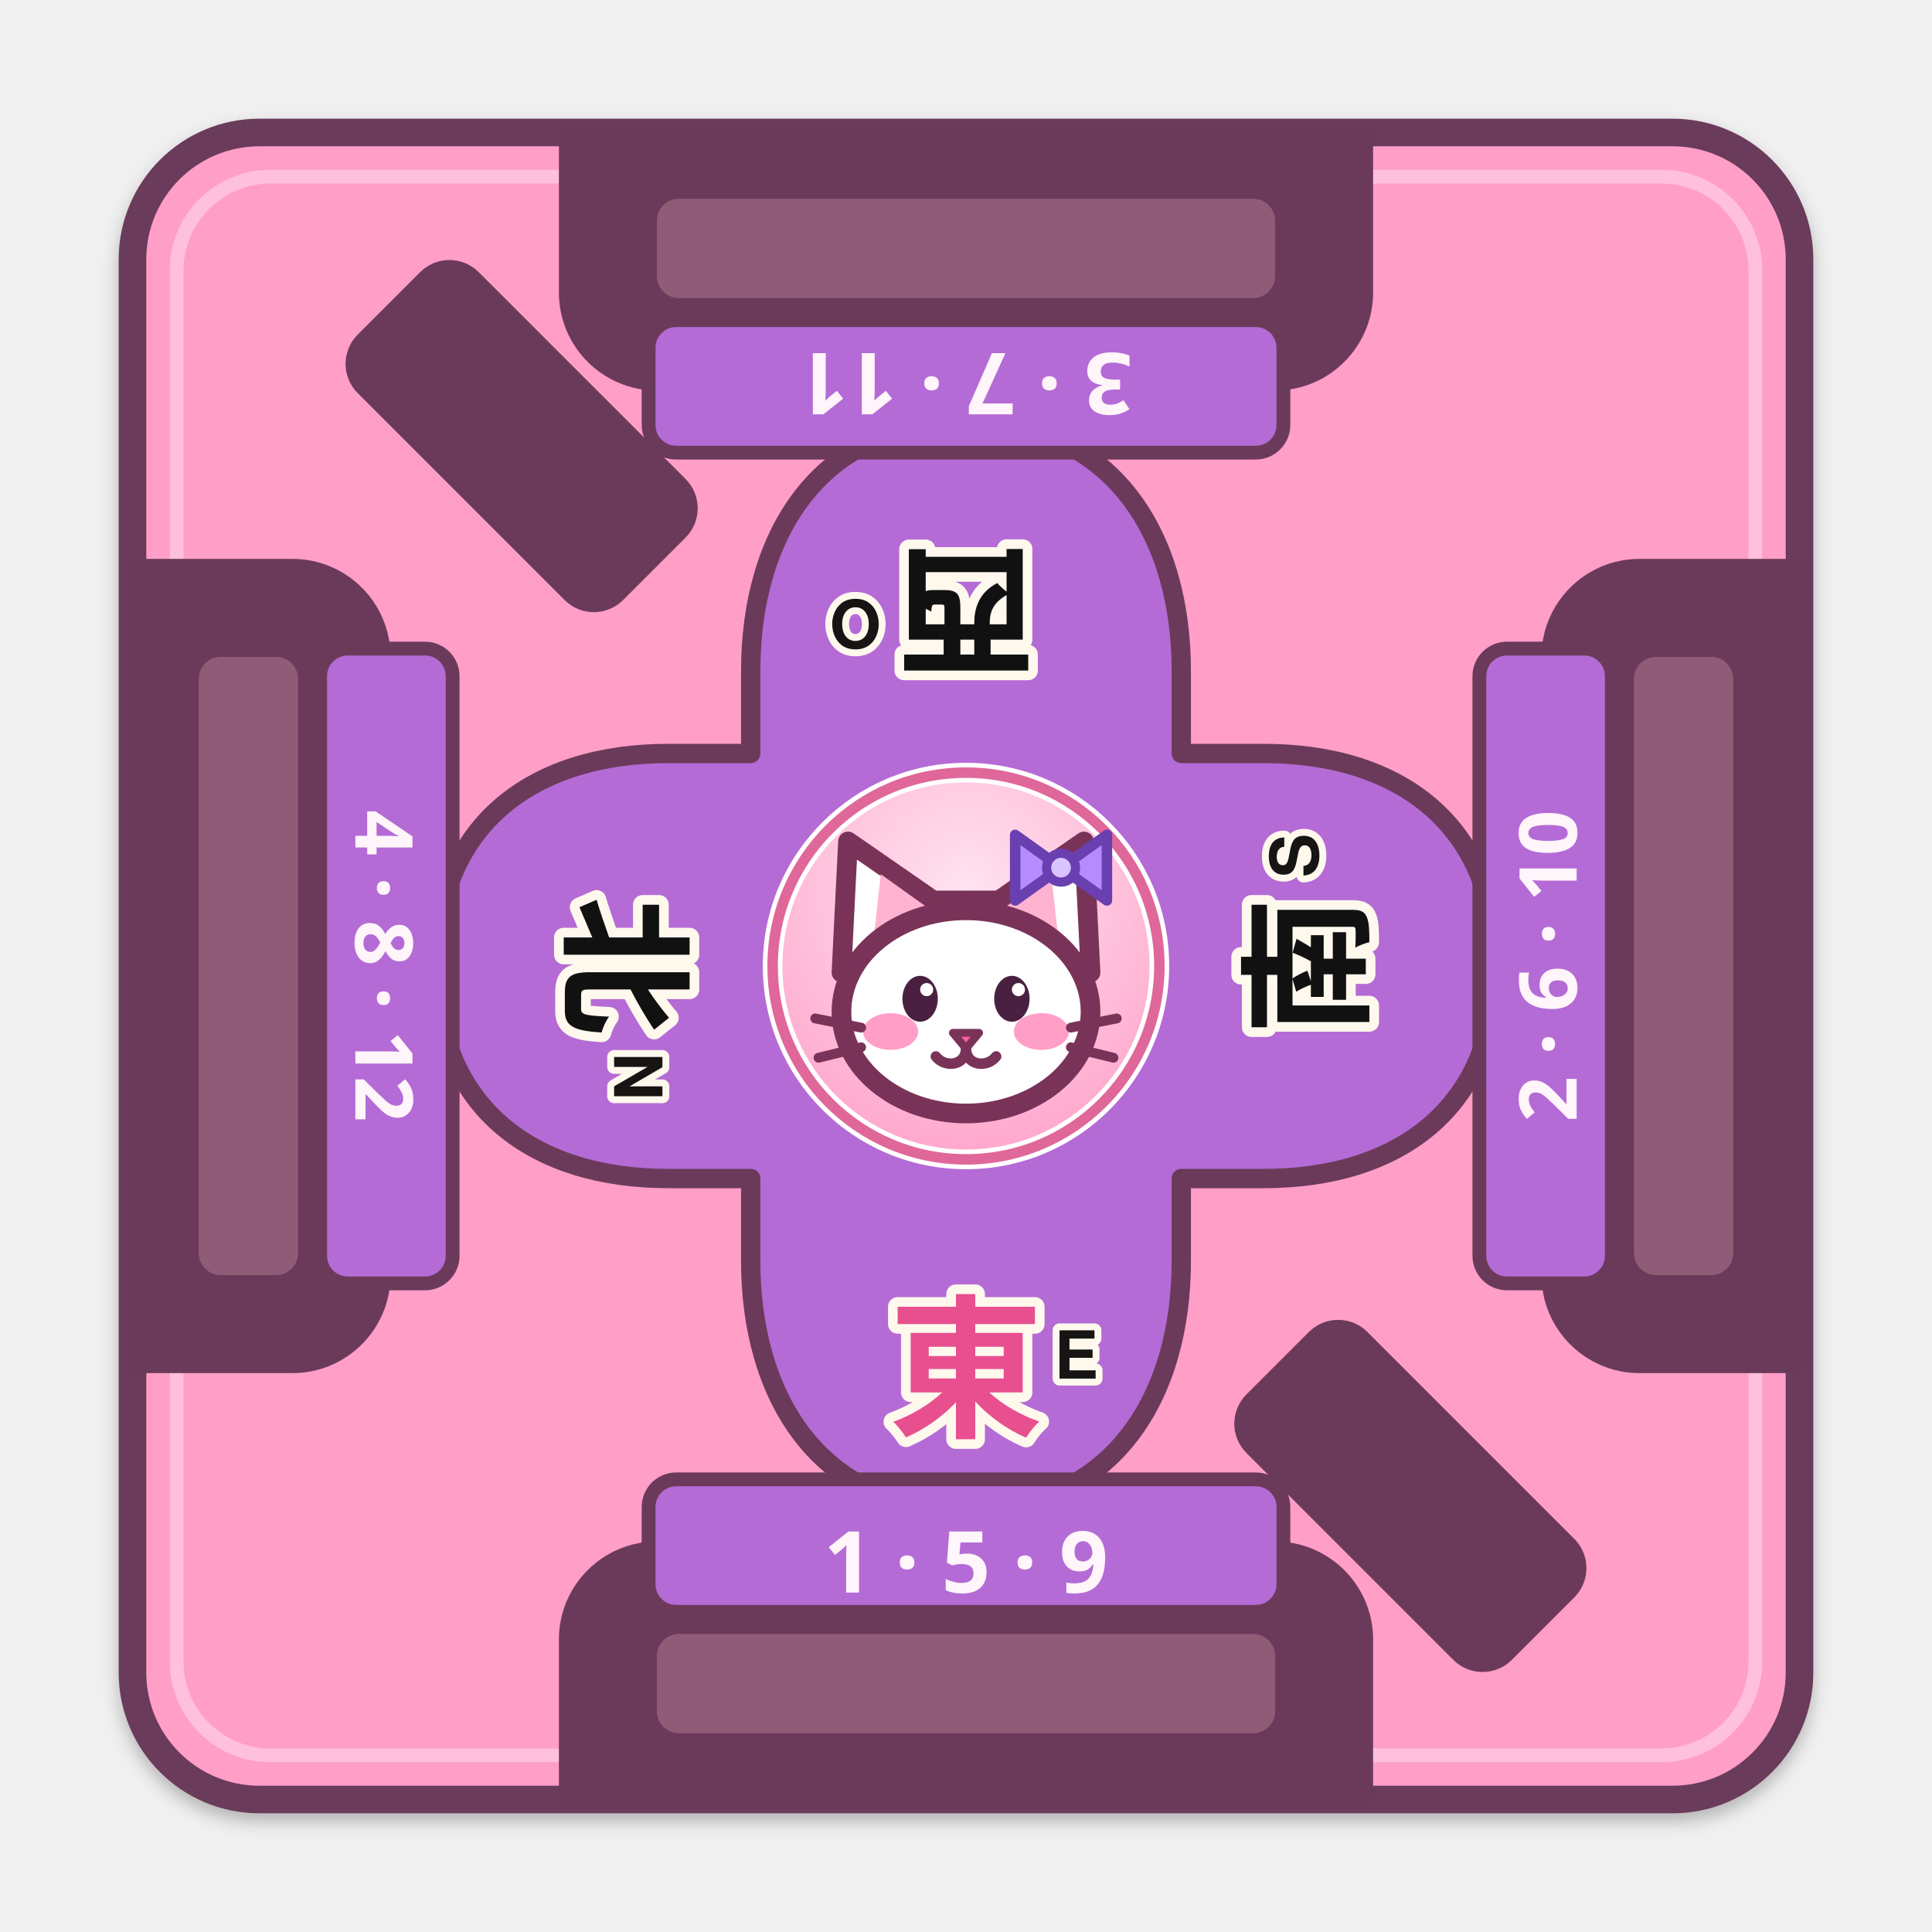
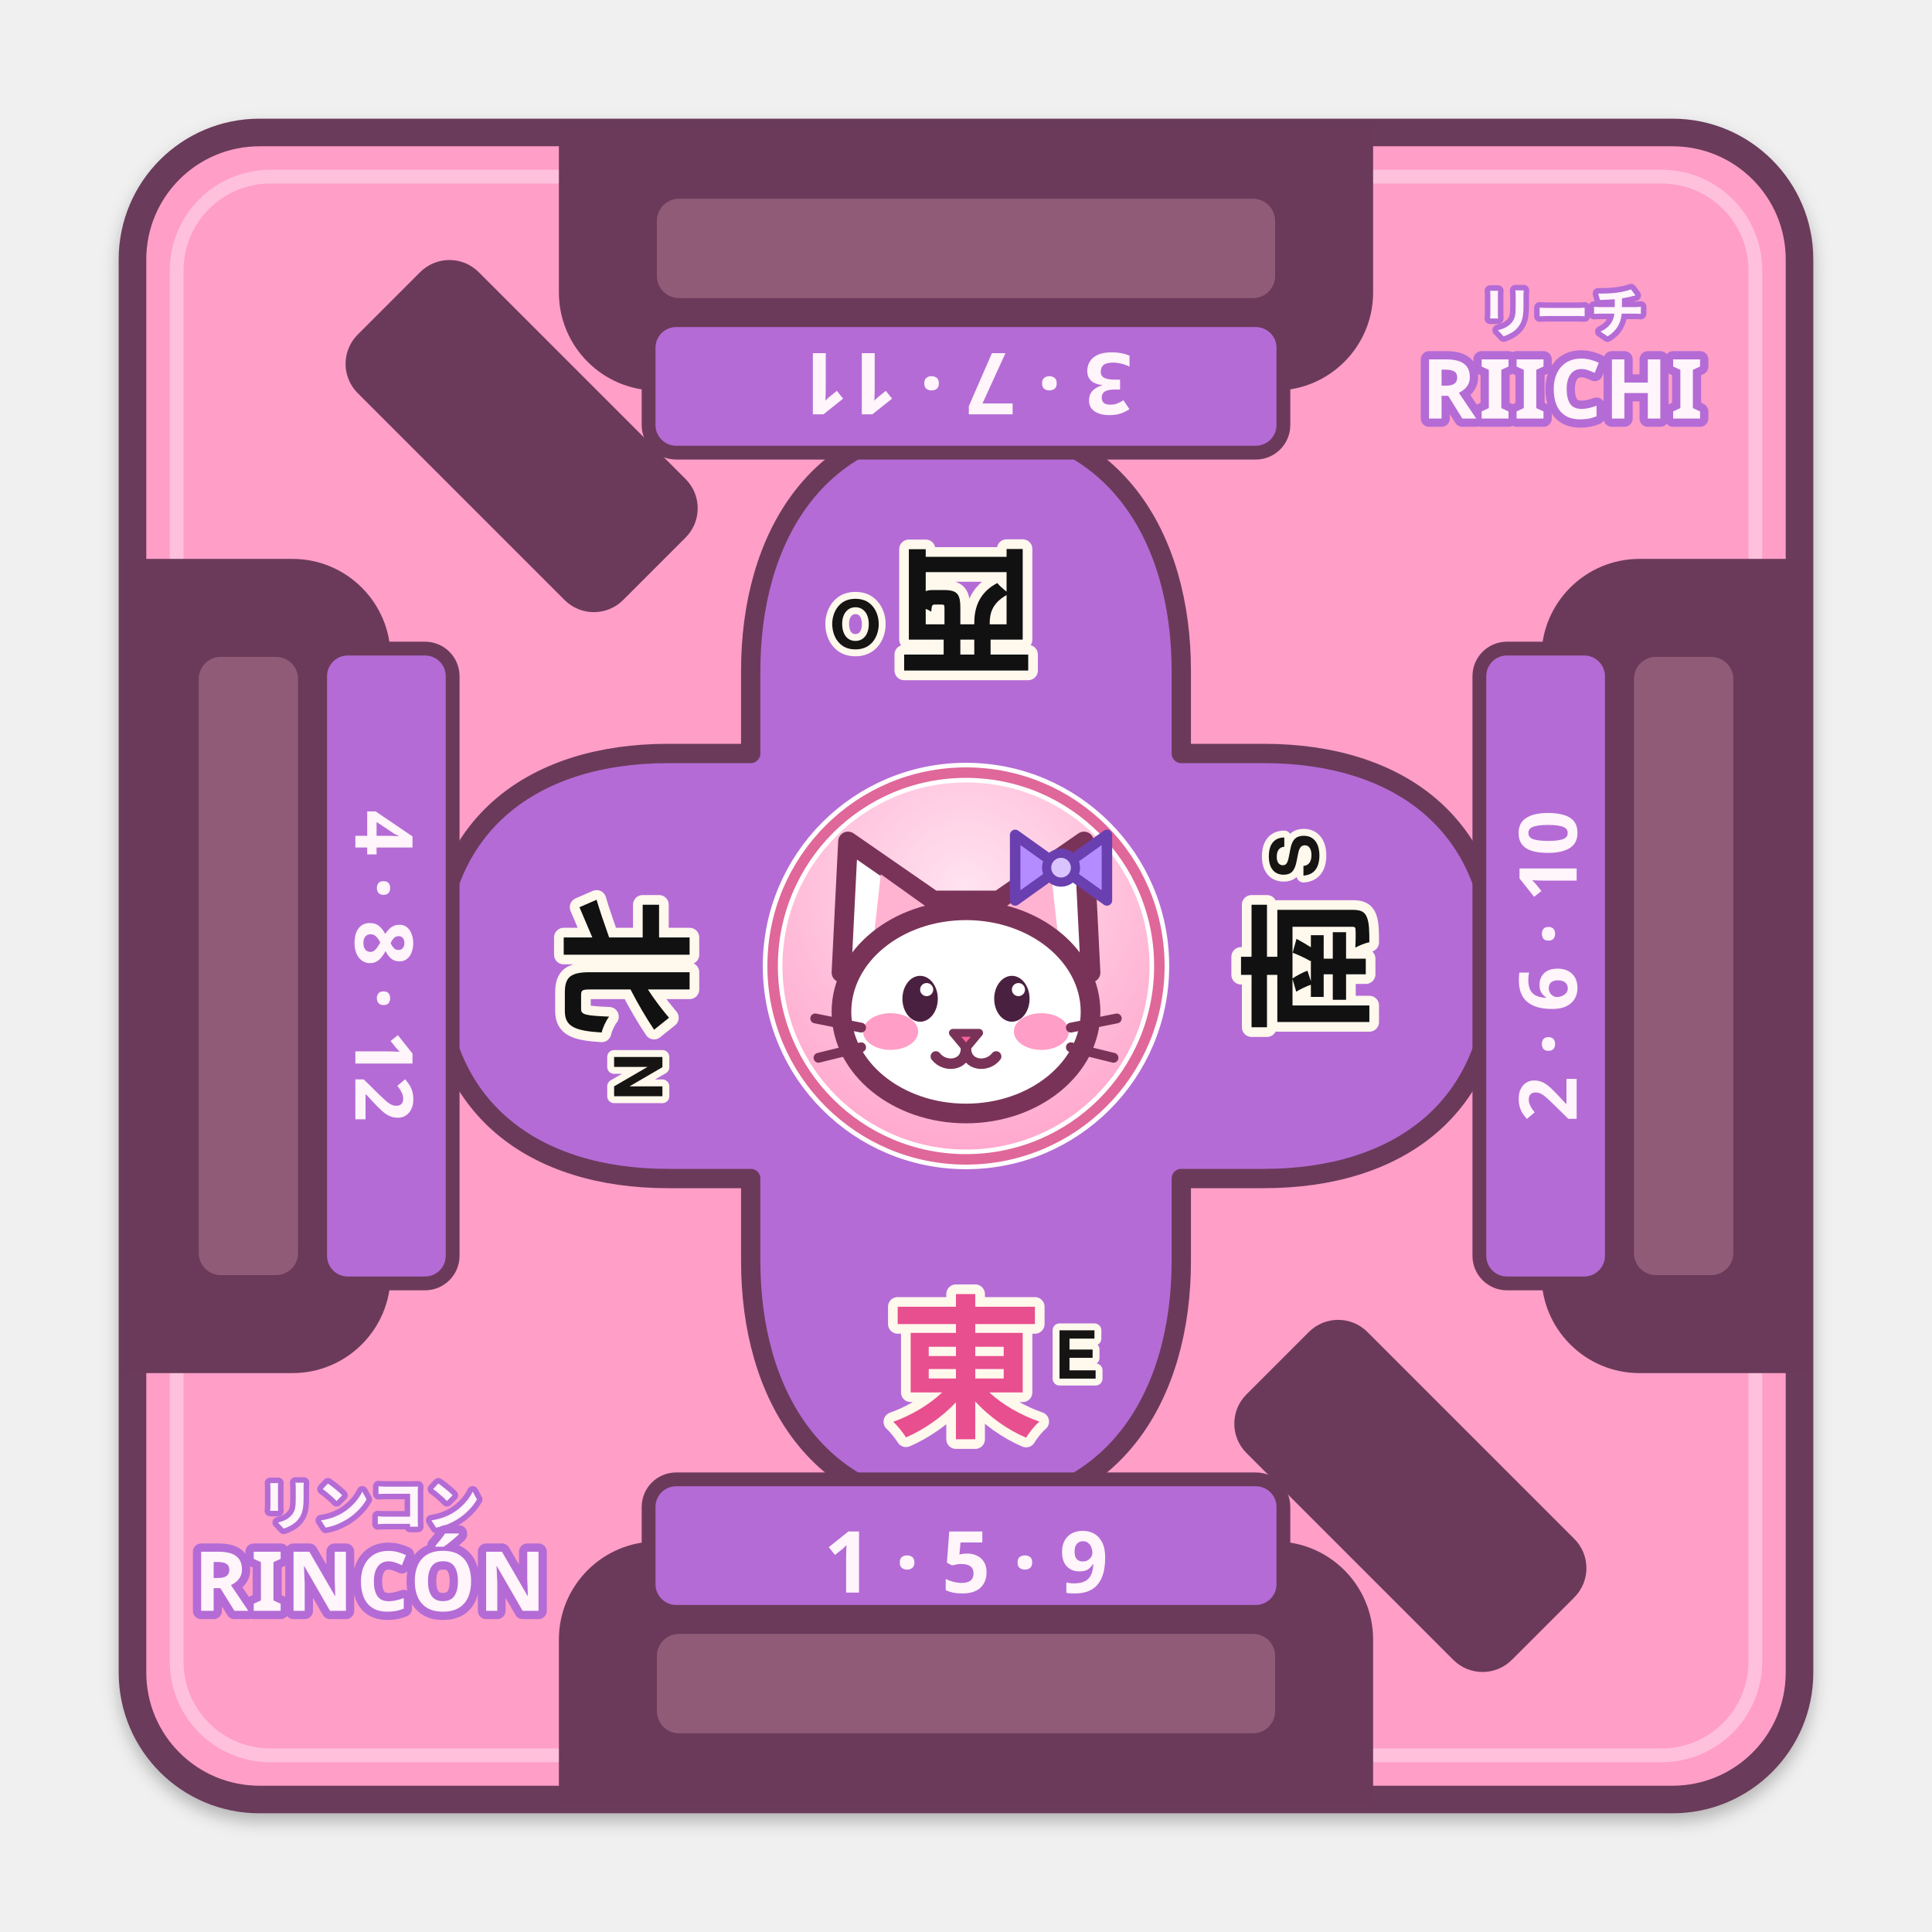
<svg xmlns="http://www.w3.org/2000/svg" viewBox="0 0 700 700" role="img" aria-label="Compass">
  <defs>
    <filter id="soft" x="-5%" y="-5%" width="110%" height="110%">
      <feDropShadow dx="0" dy="3" stdDeviation="3" flood-opacity=".25" />
    </filter>
  </defs>
  <rect x="48" y="48" width="604" height="604" rx="46" fill="#ff9ec7" stroke="#6b3a5a" stroke-width="10" filter="url(#soft)" />
  <rect x="64" y="64" width="572" height="572" rx="34" fill="none" stroke="#fff" stroke-opacity=".35" stroke-width="5" />
  <path d="M205 48H495V106C495 124.2 480.2 139 462 139H238C219.8 139 205 124.2 205 106V48Z" fill="#6b3a5a" stroke="#6b3a5a" stroke-width="5" />
  <path d="M205 652H495V594C495 575.8 480.2 561 462 561H238C219.8 561 205 575.8 205 594V652Z" fill="#6b3a5a" stroke="#6b3a5a" stroke-width="5" />
  <path d="M48 205H106C124.2 205 139 219.8 139 238V462C139 480.2 124.2 495 106 495H48V205Z" fill="#6b3a5a" stroke="#6b3a5a" stroke-width="5" />
  <path d="M652 205H594C575.8 205 561 219.8 561 238V462C561 480.2 575.8 495 594 495H652V205Z" fill="#6b3a5a" stroke="#6b3a5a" stroke-width="5" />
  <rect x="236" y="70" width="228" height="40" rx="10" fill="#8f5b77" stroke="#6b3a5a" stroke-width="4" />
  <rect x="236" y="590" width="228" height="40" rx="10" fill="#8f5b77" stroke="#6b3a5a" stroke-width="4" />
  <rect x="70" y="236" width="40" height="228" rx="10" fill="#8f5b77" stroke="#6b3a5a" stroke-width="4" />
  <rect x="590" y="236" width="40" height="228" rx="10" fill="#8f5b77" stroke="#6b3a5a" stroke-width="4" />
  <rect x="160" y="92" width="58" height="132" rx="13" fill="#6b3a5a" stroke="#6b3a5a" stroke-width="4" transform="rotate(-45 189 158)" />
  <rect x="482" y="476" width="58" height="132" rx="13" fill="#6b3a5a" stroke="#6b3a5a" stroke-width="4" transform="rotate(-45 511 542)" />
  <path d="M350 153C404 153 428 195 428 243V273H458C506 273 542 298 542 350C542 402 506 427 458 427H428V457C428 505 404 547 350 547C296 547 272 505 272 457V427H242C194 427 158 402 158 350C158 298 194 273 242 273H272V243C272 195 296 153 350 153Z" fill="#b46bd6" stroke="#6b3a5a" stroke-width="7" stroke-linejoin="round" />
  <rect x="235" y="116" width="230" height="48" rx="10" fill="#b46bd6" stroke="#6b3a5a" stroke-width="5" />
  <rect x="235" y="536" width="230" height="48" rx="10" fill="#b46bd6" stroke="#6b3a5a" stroke-width="5" />
  <rect x="116" y="235" width="48" height="230" rx="10" fill="#b46bd6" stroke="#6b3a5a" stroke-width="5" />
  <rect x="536" y="235" width="48" height="230" rx="10" fill="#b46bd6" stroke="#6b3a5a" stroke-width="5" />
  <g transform="translate(274 274) scale(2.375)">
    <defs>
      <radialGradient id="emb-bg" cx=".5" cy=".3" r=".8">
        <stop offset="0" stop-color="#ffe3f0" />
        <stop offset="1" stop-color="#ff9ec7" />
      </radialGradient>
    </defs>
    <circle cx="32" cy="32" r="29.5" fill="url(#emb-bg)" stroke="#fff" stroke-width="3" />
    <circle cx="32" cy="32" r="29.5" fill="none" stroke="#e0679a" stroke-width="1.6" />
    <path d="M13 33 14 13l13 9h10l13-9 1 20" fill="#fff" stroke="#7a3358" stroke-width="3" stroke-linejoin="round" stroke-linecap="round" />
    <path d="M18 27 19 18l7 5ZM46 27l-1-9-7 5Z" fill="#ffb3d1" />
    <ellipse cx="32" cy="39" rx="19" ry="15.5" fill="#fff" stroke="#7a3358" stroke-width="3" />
    <ellipse cx="20.5" cy="42" rx="4.2" ry="2.8" fill="#ff9ec7" />
    <ellipse cx="43.5" cy="42" rx="4.2" ry="2.8" fill="#ff9ec7" />
    <ellipse cx="25" cy="37" rx="2.7" ry="3.5" fill="#4a2040" />
    <ellipse cx="39" cy="37" rx="2.7" ry="3.5" fill="#4a2040" />
    <circle cx="26" cy="35.6" r="1" fill="#fff" />
    <circle cx="40" cy="35.6" r="1" fill="#fff" />
    <path d="M30 42.2h4l-2 2.4Z" fill="#ff5f9a" stroke="#7a3358" stroke-width="1.2" stroke-linejoin="round" />
    <path d="M32 44.6c0 2.6-3.2 3-4.6 1.2M32 44.6c0 2.6 3.2 3 4.6 1.2" fill="none" stroke="#7a3358" stroke-width="1.6" stroke-linecap="round" />
    <path d="M9 40l7 1.4M9.5 46l6.5-1.6M55 40l-7 1.4M54.5 46 48 44.4" stroke="#7a3358" stroke-width="1.5" stroke-linecap="round" />
    <g transform="translate(46.5 17)">
      <path d="M0 0 -7-5v10Z M0 0 7-5v10Z" fill="#b48cff" stroke="#6a3fb0" stroke-width="1.6" stroke-linejoin="round" />
      <circle r="2.2" fill="#d9c4ff" stroke="#6a3fb0" stroke-width="1.4" />
    </g>
  </g>
  <text transform="rotate(0 350 565)" x="350" y="565" font-family="'Barlow Semi Condensed','Barlow',system-ui,sans-serif" font-weight="800" font-size="31" fill="#fff5fa" stroke="#b46bd6" stroke-width="6" paint-order="stroke" stroke-linejoin="round" text-anchor="middle" dominant-baseline="central">1 · 5 · 9</text>
  <text transform="rotate(0 350 492)" x="350" y="492" font-family="'Noto Serif JP','Hiragino Mincho ProN','Yu Mincho',serif" font-weight="800" font-size="56" fill="#e84f8f" stroke="#fff8ed" stroke-width="7" paint-order="stroke" stroke-linejoin="round" text-anchor="middle" dominant-baseline="central">東</text>
  <text transform="rotate(180 350 140)" x="350" y="140" font-family="'Barlow Semi Condensed','Barlow',system-ui,sans-serif" font-weight="800" font-size="31" fill="#fff5fa" stroke="#b46bd6" stroke-width="6" paint-order="stroke" stroke-linejoin="round" text-anchor="middle" dominant-baseline="central">3 · 7 · 11</text>
  <text transform="rotate(180 350 225)" x="350" y="225" font-family="'Noto Serif JP','Hiragino Mincho ProN','Yu Mincho',serif" font-weight="800" font-size="50" fill="#111111" stroke="#fff8ed" stroke-width="7" paint-order="stroke" stroke-linejoin="round" text-anchor="middle" dominant-baseline="central">西</text>
  <text transform="rotate(90 140 350)" x="140" y="350" font-family="'Barlow Semi Condensed','Barlow',system-ui,sans-serif" font-weight="800" font-size="29" fill="#fff5fa" stroke="#b46bd6" stroke-width="6" paint-order="stroke" stroke-linejoin="round" text-anchor="middle" dominant-baseline="central">4 · 8 · 12</text>
  <text transform="rotate(90 230 350)" x="230" y="350" font-family="'Noto Serif JP','Hiragino Mincho ProN','Yu Mincho',serif" font-weight="800" font-size="50" fill="#111111" stroke="#fff8ed" stroke-width="7" paint-order="stroke" stroke-linejoin="round" text-anchor="middle" dominant-baseline="central">北</text>
  <text transform="rotate(-90 560 350)" x="560" y="350" font-family="'Barlow Semi Condensed','Barlow',system-ui,sans-serif" font-weight="800" font-size="29" fill="#fff5fa" stroke="#b46bd6" stroke-width="6" paint-order="stroke" stroke-linejoin="round" text-anchor="middle" dominant-baseline="central">2 · 6 · 10</text>
  <text transform="rotate(-90 470 350)" x="470" y="350" font-family="'Noto Serif JP','Hiragino Mincho ProN','Yu Mincho',serif" font-weight="800" font-size="50" fill="#111111" stroke="#fff8ed" stroke-width="7" paint-order="stroke" stroke-linejoin="round" text-anchor="middle" dominant-baseline="central">南</text>
+   <text x="134" y="544" font-family="'Noto Serif JP','Hiragino Mincho ProN','Yu Mincho',serif" font-weight="800" font-size="20" fill="#fff5fa" stroke="#b46bd6" stroke-width="4" paint-order="stroke" stroke-linejoin="round" text-anchor="middle" dominant-baseline="central">リンコン</text>
+   <text x="134" y="572" font-family="'Barlow Semi Condensed','Barlow',system-ui,sans-serif" font-weight="800" font-size="30" letter-spacing="1" fill="#fff5fa" stroke="#b46bd6" stroke-width="6" paint-order="stroke" stroke-linejoin="round" text-anchor="middle" dominant-baseline="central">RINCÓN</text>
+   <text x="566" y="112" font-family="'Noto Serif JP','Hiragino Mincho ProN','Yu Mincho',serif" font-weight="800" font-size="20" fill="#fff5fa" stroke="#b46bd6" stroke-width="4" paint-order="stroke" stroke-linejoin="round" text-anchor="middle" dominant-baseline="central">リーチ</text>
+   <text x="566" y="140" font-family="'Barlow Semi Condensed','Barlow',system-ui,sans-serif" font-weight="800" font-size="30" letter-spacing="1" fill="#fff5fa" stroke="#b46bd6" stroke-width="6" paint-order="stroke" stroke-linejoin="round" text-anchor="middle" dominant-baseline="central">RIICHI</text>
  <text transform="rotate(0 350 492)" x="390" y="494" font-family="Helvetica Neue, Helvetica, Arial, sans-serif" font-weight="800" font-size="24" fill="#171513" stroke="#fff8ed" stroke-width="5" paint-order="stroke" stroke-linejoin="round" text-anchor="middle" dominant-baseline="central">E</text>
  <text transform="rotate(180 350 225)" x="390" y="227" font-family="Helvetica Neue, Helvetica, Arial, sans-serif" font-weight="800" font-size="24" fill="#171513" stroke="#fff8ed" stroke-width="5" paint-order="stroke" stroke-linejoin="round" text-anchor="middle" dominant-baseline="central">O</text>
  <text transform="rotate(90 230 350)" x="270" y="352" font-family="Helvetica Neue, Helvetica, Arial, sans-serif" font-weight="800" font-size="24" fill="#171513" stroke="#fff8ed" stroke-width="5" paint-order="stroke" stroke-linejoin="round" text-anchor="middle" dominant-baseline="central">N</text>
  <text transform="rotate(-90 470 350)" x="510" y="352" font-family="Helvetica Neue, Helvetica, Arial, sans-serif" font-weight="800" font-size="24" fill="#171513" stroke="#fff8ed" stroke-width="5" paint-order="stroke" stroke-linejoin="round" text-anchor="middle" dominant-baseline="central">S</text>
</svg>
